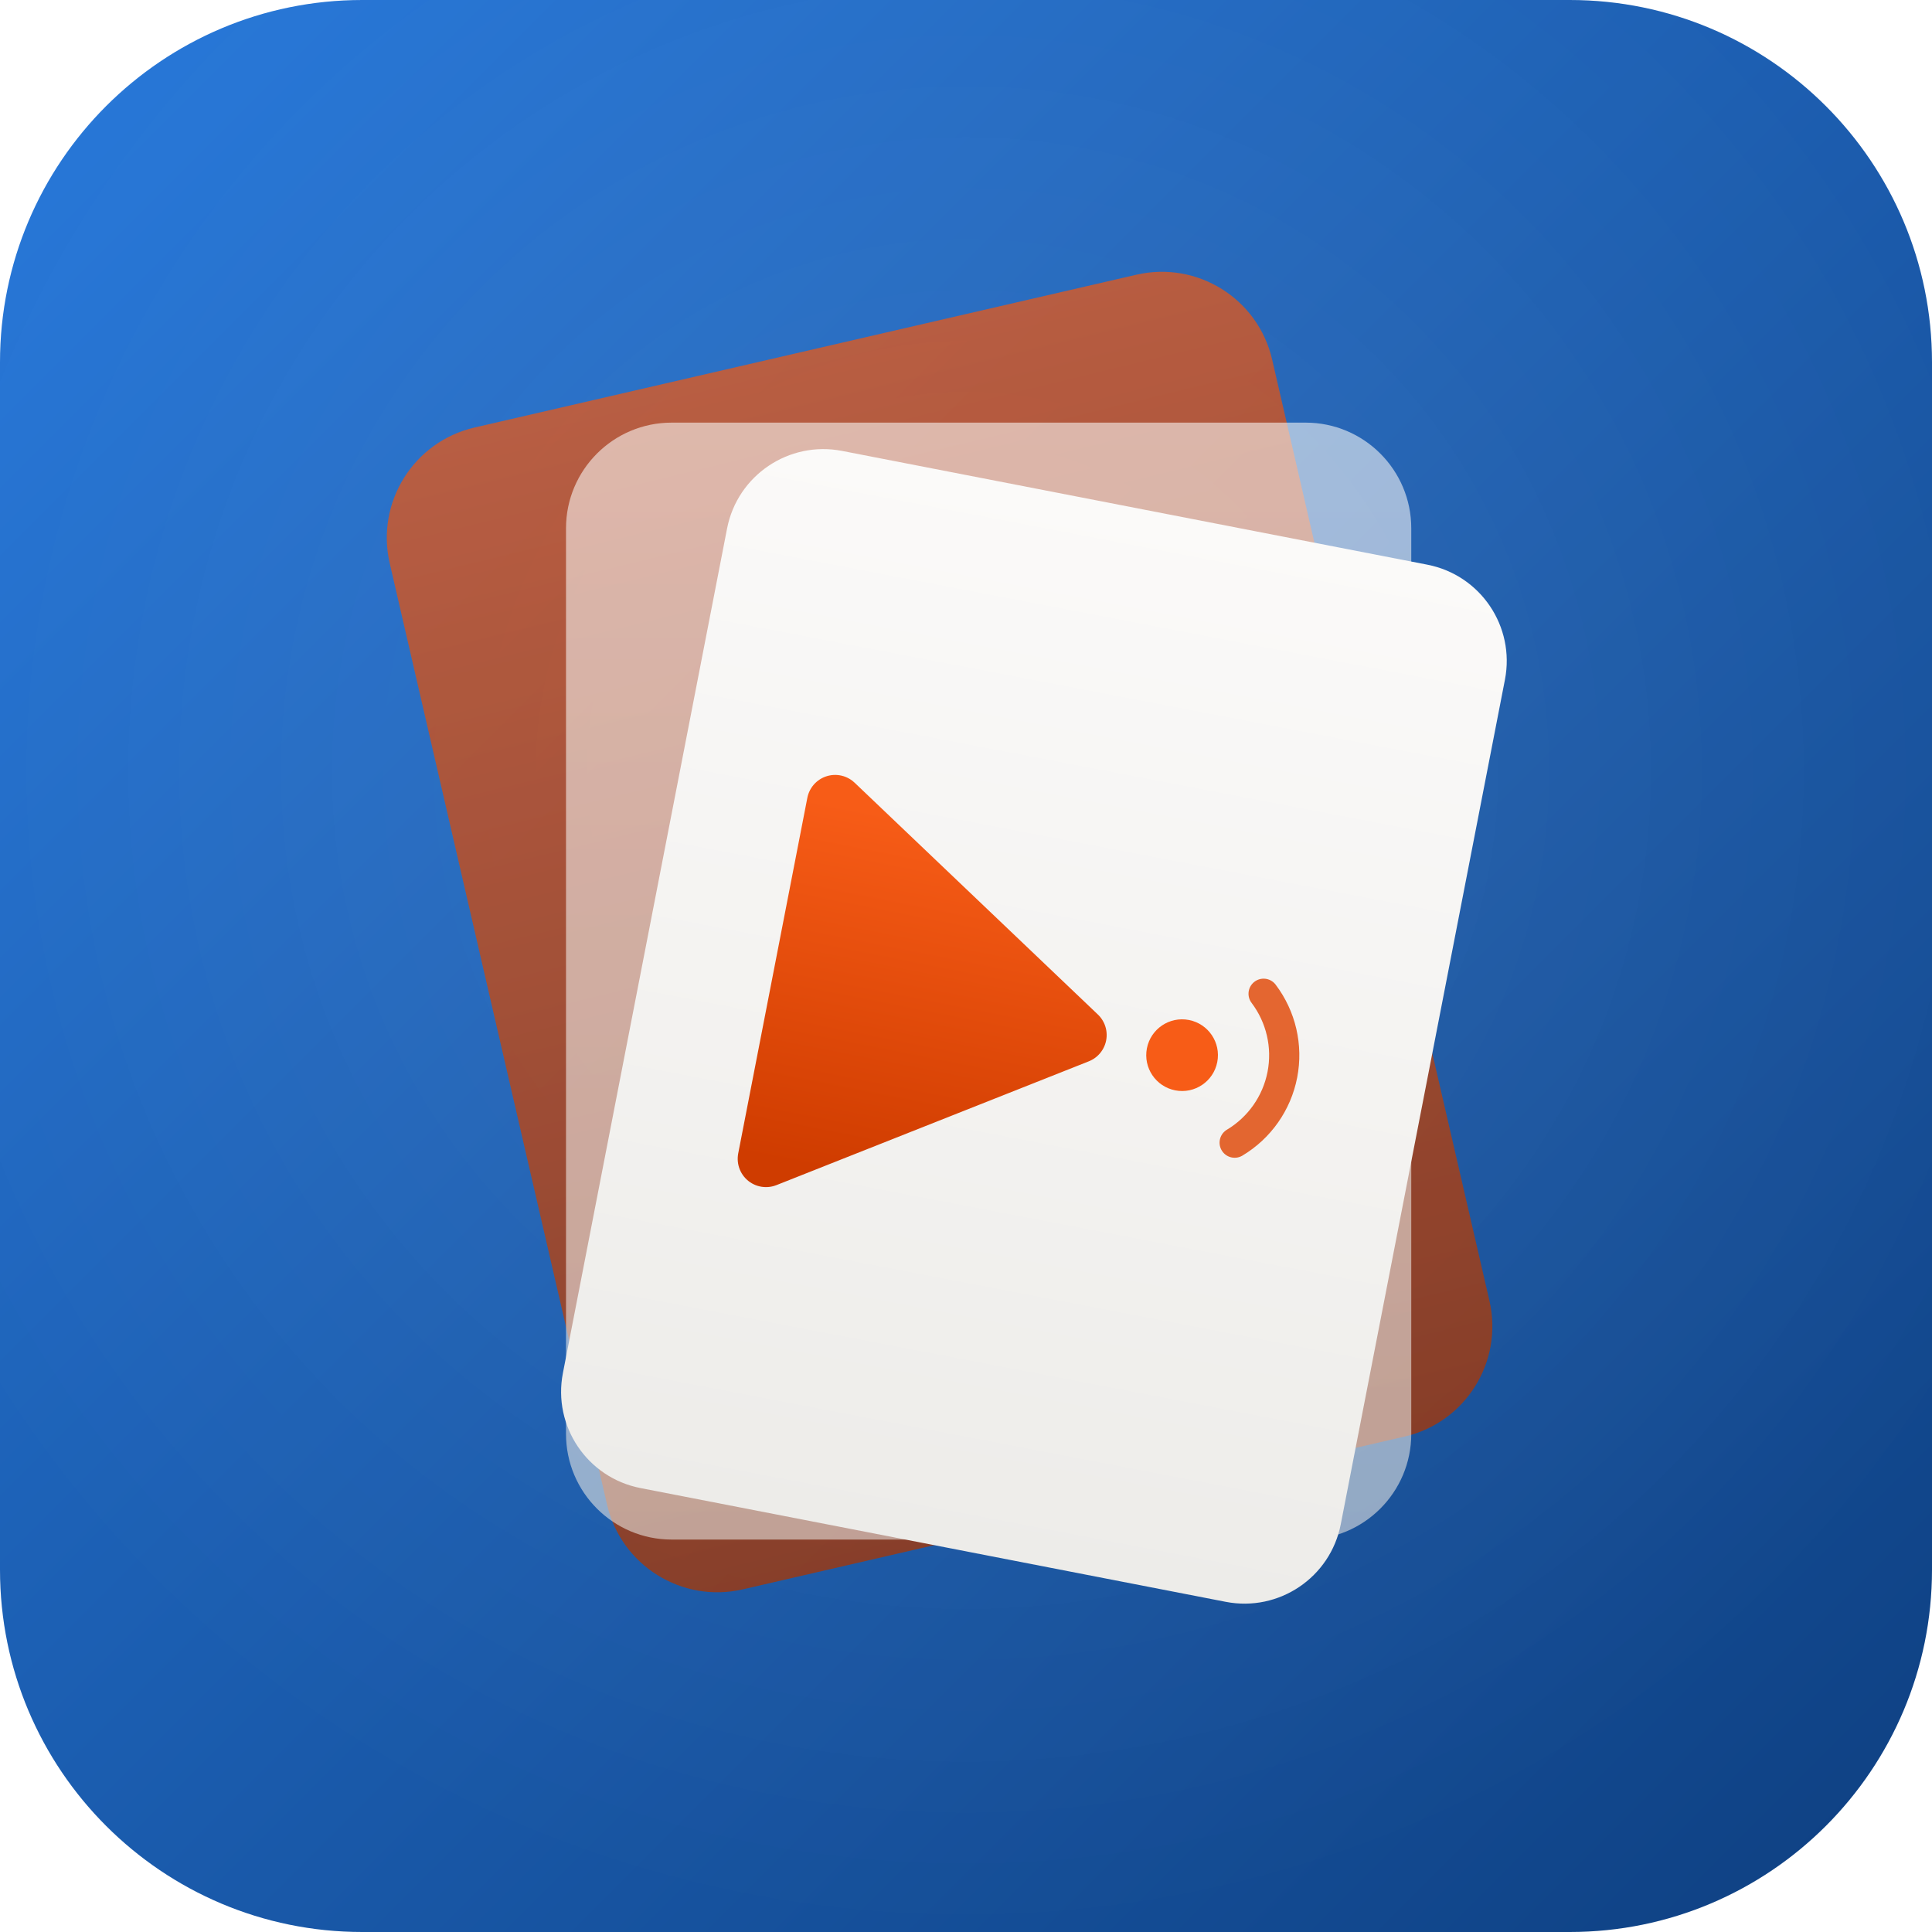
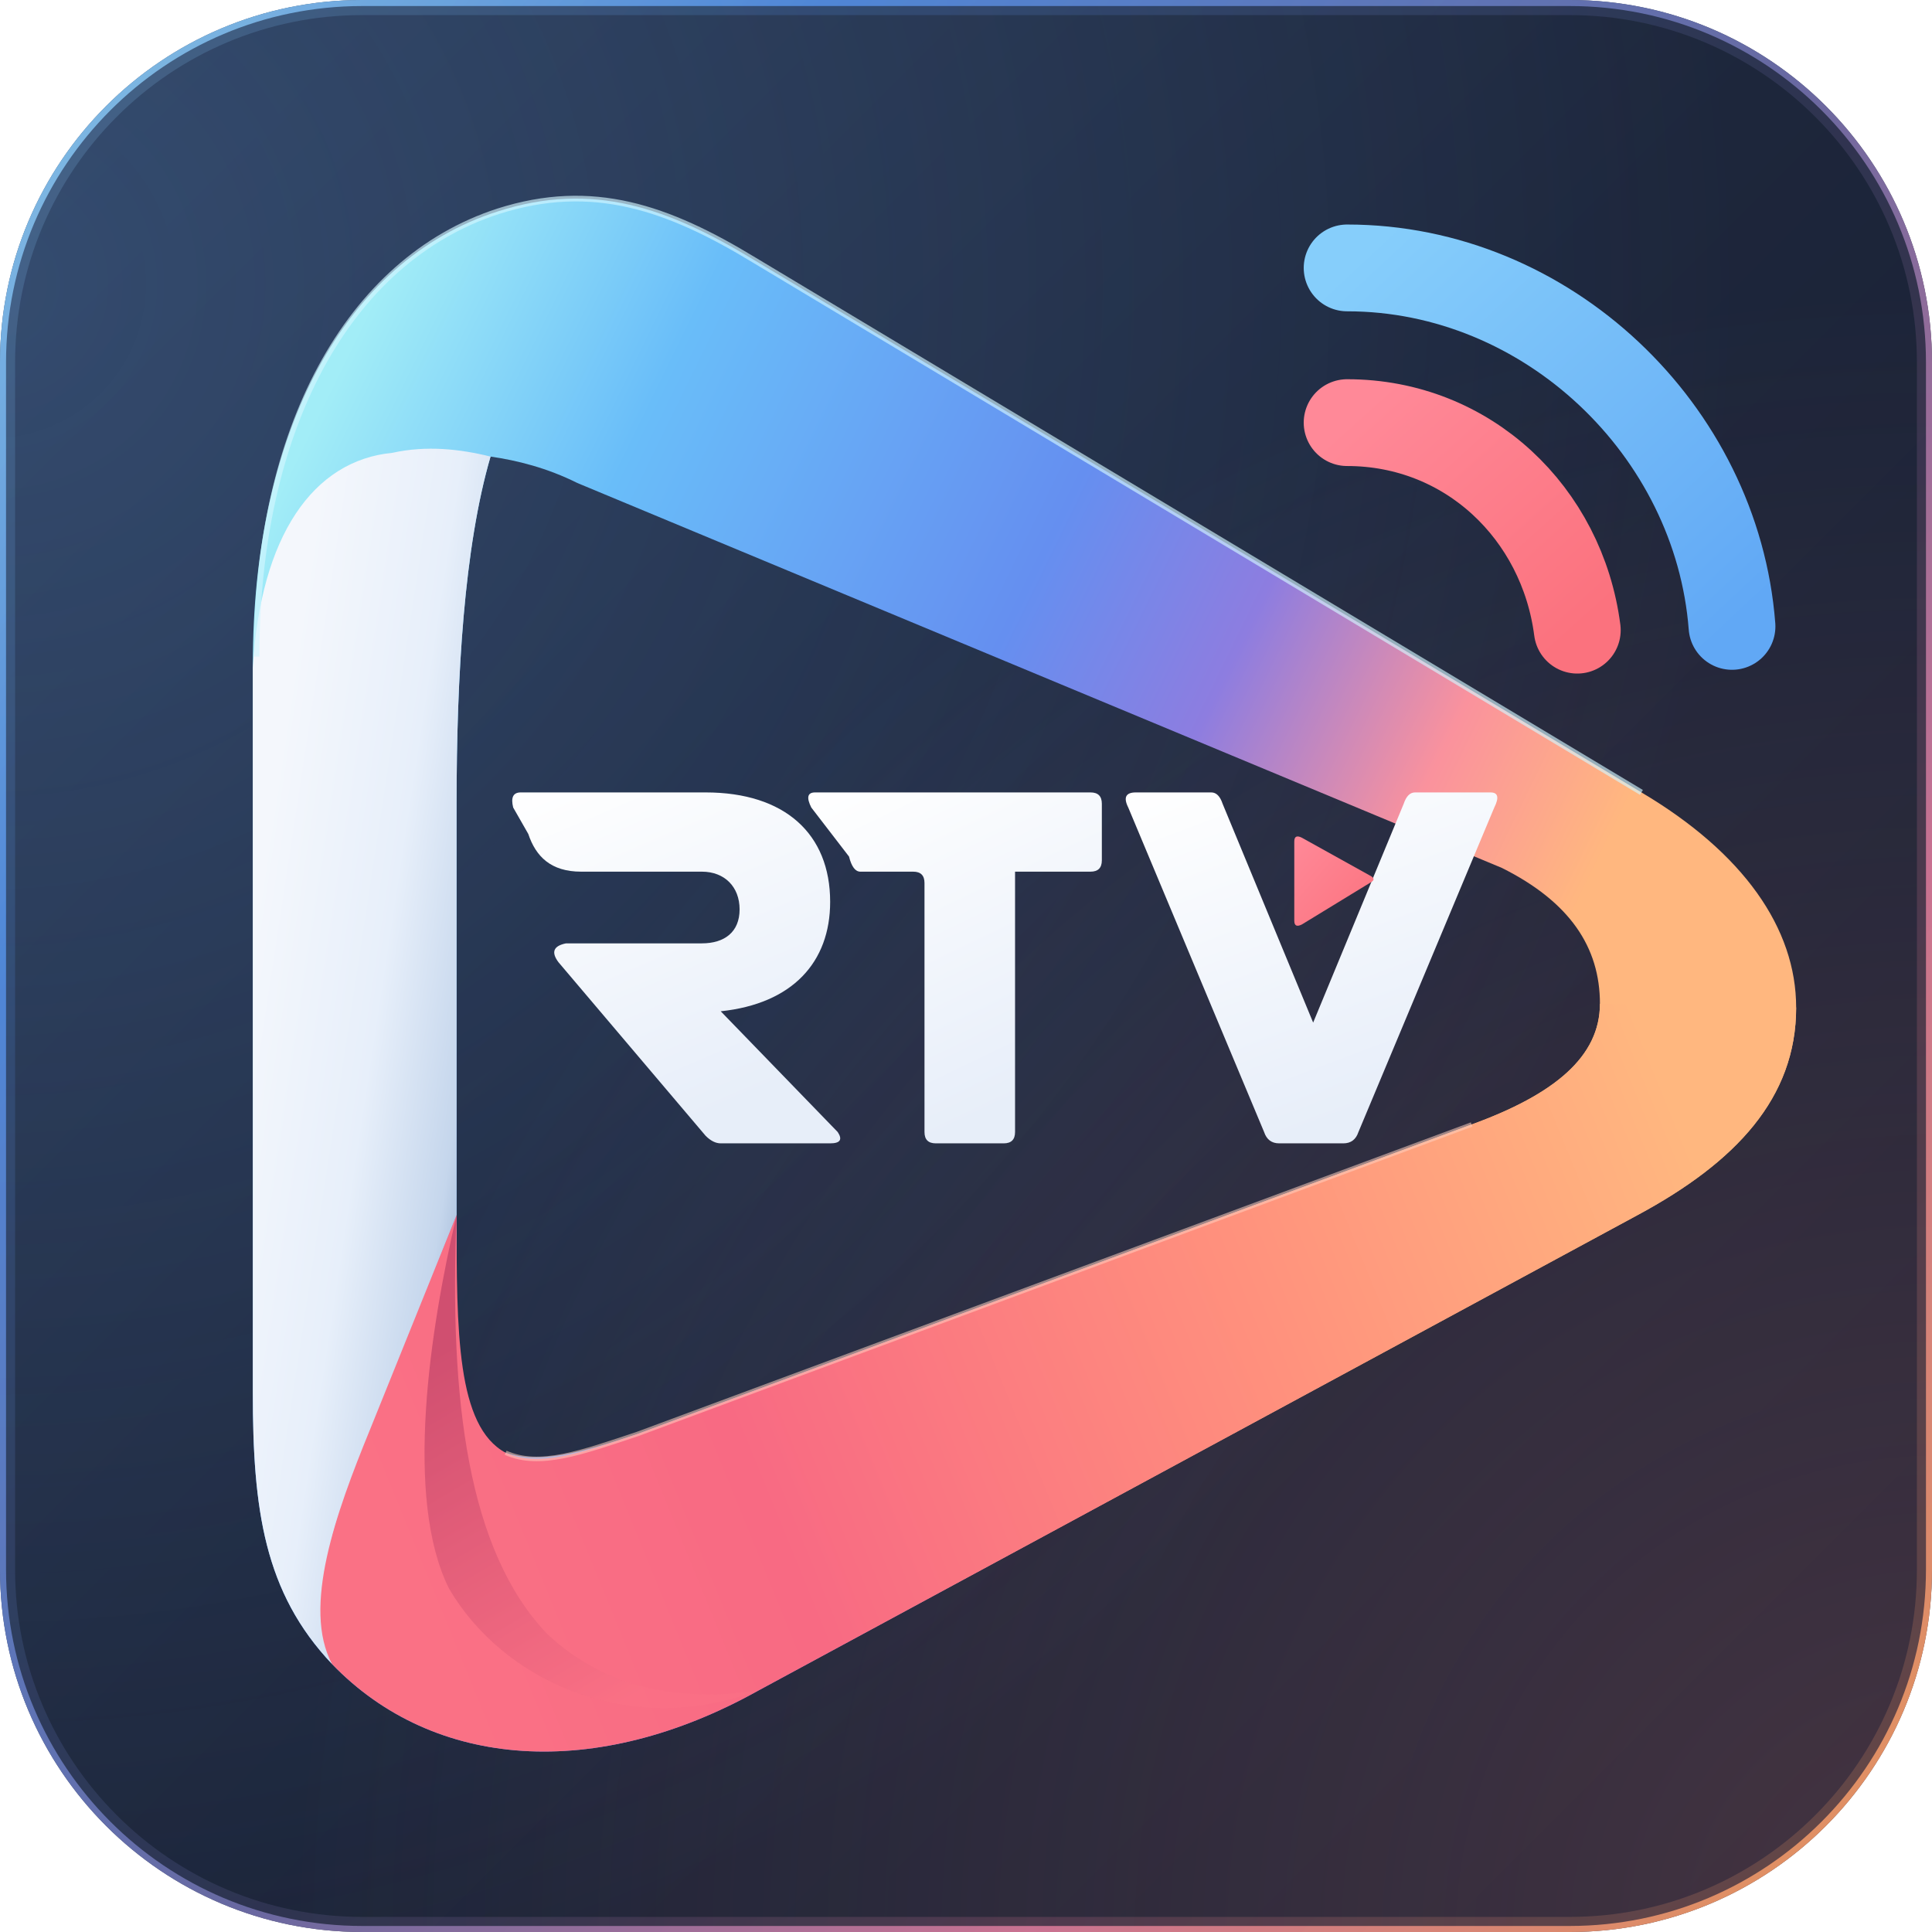
- <svg xmlns="http://www.w3.org/2000/svg" width="512" height="512" viewBox="0 0 512 512">
+ <svg xmlns="http://www.w3.org/2000/svg" width="512" height="512" viewBox="0 0 512 512" role="img" aria-labelledby="title desc">
  <defs>
-     <linearGradient id="bg" x1="0" y1="0" x2="1" y2="1">
-       <stop offset="0" stop-color="#2779dc" />
-       <stop offset="1" stop-color="#0e3f80" />
+     <linearGradient id="background" x1="0" y1="0" x2="1" y2="1">
+       <stop stop-color="#27364f" />
+       <stop offset=".48" stop-color="#1d263b" />
+       <stop offset="1" stop-color="#171c2e" />
    </linearGradient>
-     <radialGradient id="glow" cx="0.5" cy="0.4" r="0.6">
-       <stop offset="0" stop-color="#ffffff" stop-opacity="0.09" />
-       <stop offset="1" stop-color="#ffffff" stop-opacity="0" />
+     <linearGradient id="rim" x1="0" y1="0" x2="1" y2=".85">
+       <stop stop-color="#9cddfc" />
+       <stop offset=".25" stop-color="#5795ef" />
+       <stop offset=".56" stop-color="#7776b5" />
+       <stop offset=".8" stop-color="#e880a2" />
+       <stop offset="1" stop-color="#ffa16c" />
+     </linearGradient>
+     <radialGradient id="blueLight" cx="0" cy=".15" r=".9">
+       <stop stop-color="#659ce5" stop-opacity=".23" />
+       <stop offset="1" stop-color="#659ce5" stop-opacity="0" />
    </radialGradient>
-     <linearGradient id="rust-card" x1="0" y1="0" x2="0" y2="1">
-       <stop offset="0" stop-color="#d15a2b" />
-       <stop offset="1" stop-color="#9a3a14" />
+     <radialGradient id="coralLight" cx="1" cy="1" r=".85">
+       <stop stop-color="#ef8a85" stop-opacity=".21" />
+       <stop offset="1" stop-color="#ef8a85" stop-opacity="0" />
+     </radialGradient>
+     <linearGradient id="ribbon" gradientUnits="userSpaceOnUse" x1="99" y1="79" x2="420" y2="236">
+       <stop stop-color="#a2edf7" />
+       <stop offset=".22" stop-color="#69bdf9" />
+       <stop offset=".53" stop-color="#658ff0" />
+       <stop offset=".69" stop-color="#8d7de0" />
+       <stop offset=".86" stop-color="#fa929d" />
+       <stop offset="1" stop-color="#ffb77f" />
    </linearGradient>
-     <linearGradient id="card-dim" x1="0" y1="0" x2="0" y2="1">
-       <stop offset="0" stop-color="#faf9f8" />
-       <stop offset="1" stop-color="#e9e7e3" />
+     <linearGradient id="lower" gradientUnits="userSpaceOnUse" x1="106" y1="418" x2="439" y2="282">
+       <stop stop-color="#fa7185" />
+       <stop offset=".27" stop-color="#f86a83" />
+       <stop offset=".66" stop-color="#ff917d" />
+       <stop offset="1" stop-color="#ffb77f" />
    </linearGradient>
-     <linearGradient id="card-front" x1="0" y1="0" x2="0" y2="1">
-       <stop offset="0" stop-color="#fbfaf9" />
-       <stop offset="1" stop-color="#edece9" />
+     <linearGradient id="fold" gradientUnits="userSpaceOnUse" x1="64" y1="265" x2="143" y2="277">
+       <stop stop-color="#f4f7fc" />
+       <stop offset=".45" stop-color="#e7effa" />
+       <stop offset=".76" stop-color="#c5d6ec" />
+       <stop offset="1" stop-color="#7e9bc2" />
    </linearGradient>
-     <linearGradient id="play" x1="0" y1="0" x2="0" y2="1">
-       <stop offset="0" stop-color="#f75c17" />
-       <stop offset="1" stop-color="#cf3c00" />
+     <linearGradient id="turn" gradientUnits="userSpaceOnUse" x1="121" y1="356" x2="174" y2="446">
+       <stop stop-color="#b93d64" />
+       <stop offset="1" stop-color="#fa7185" />
+     </linearGradient>
+     <linearGradient id="letters" x1="0" y1="0" x2=".4" y2="1">
+       <stop stop-color="#ffffff" />
+       <stop offset="1" stop-color="#e7eef9" />
+     </linearGradient>
+     <linearGradient id="blueArc" x1="0" y1="0" x2="1" y2="1">
+       <stop stop-color="#86cefb" />
+       <stop offset="1" stop-color="#61a8f5" />
+     </linearGradient>
+     <linearGradient id="coralArc" x1="0" y1="0" x2="1" y2="1">
+       <stop stop-color="#ff8998" />
+       <stop offset="1" stop-color="#fb727e" />
    </linearGradient>
  </defs>
-   <rect width="512" height="512" rx="96" fill="url(#bg)" />
-   <rect width="512" height="512" rx="96" fill="url(#glow)" />
-   <g transform="translate(249 247) rotate(-13)">
-     <rect x="-120" y="-158" width="240" height="316" rx="30" fill="url(#rust-card)" opacity="0.85" />
+   <g id="background-shape">
+     <rect width="512" height="512" rx="96" fill="url(#background)" />
+     <rect width="512" height="512" rx="96" fill="url(#blueLight)" />
+     <rect width="512" height="512" rx="96" fill="url(#coralLight)" />
+     <rect x="2" y="2" width="508" height="508" rx="94" fill="none" stroke="url(#rim)" stroke-width="4" opacity=".18" />
+     <rect x=".8" y=".8" width="510.4" height="510.4" rx="95.2" fill="none" stroke="url(#rim)" stroke-width="1.6" opacity=".8" />
  </g>
-   <g transform="translate(262 260)">
-     <rect x="-112" y="-148" width="224" height="296" rx="28" fill="url(#card-dim)" opacity="0.58" />
-   </g>
-   <g transform="translate(274 272) rotate(11)">
-     <rect x="-105" y="-140" width="210" height="280" rx="26" fill="url(#card-front)" />
-     <path d="M -63 -48 L 12 0 L -63 48 Z" fill="url(#play)" stroke="url(#play)" stroke-width="15" stroke-linejoin="round" />
-     <circle cx="40" cy="0" r="9.5" fill="#f75c17" />
-     <path d="M 58.1 -20.1 A 27 27 0 0 1 58.1 20.1" fill="none" stroke="#e04d0e" stroke-width="8" stroke-linecap="round" opacity="0.85" />
+   <g id="artwork">
+     <path fill="url(#ribbon)" fill-rule="evenodd" d="M67 176C67 115 91 69 132 56C157 48 177 55 200 69L435 210C462 226 476 246 476 267C476 291 460 308 434 322L201 448C158 472 115 469 88 441C70 422 67 400 67 369ZM130 121C123 145 121 179 121 213V351C121 371 121 381 134 385C143 388 154 385 169 380L390 298C412 290 424 280 424 266C424 251 416 239 398 230L153 128C145 124 137 122 130 121Z" />
+     <path fill="url(#fold)" d="M67 177C69 142 83 122 104 120C113 118 122 119 130 121C123 145 121 179 121 213V322L91 398C85 414 84 429 88 441C70 422 67 400 67 369Z" />
+     <path fill="url(#lower)" d="M121 322C121 353 121 378 134 385C143 389 154 385 169 380L390 298C412 290 424 280 424 266L476 267C476 291 460 308 434 322L201 448C158 472 115 469 88 441C80 426 89 401 98 379Z" />
+     <path fill="url(#turn)" d="M121 322C119 371 124 411 145 433C161 448 181 451 201 448C166 461 133 445 119 421C107 397 114 352 121 322Z" opacity=".64" />
+     <path d="M68 174C68 114 92 69 132 56C157 48 177 55 200 69L435 210" fill="none" stroke="#d2f6ff" stroke-width="1.5" opacity=".65" />
+     <path d="M134 385C143 389 154 385 169 380L390 298" fill="none" stroke="#ffd0c0" stroke-width="1.2" opacity=".55" />
+     <g fill="none" stroke-linecap="round">
+       <path d="M357 71C410 71 455 114 459 166" stroke="url(#blueArc)" stroke-width="23" />
+       <path d="M357 112C389 112 414 136 418 167" stroke="url(#coralArc)" stroke-width="23" />
+     </g>
+     <g fill="url(#letters)">
+       <path d="M138 210H187C208 210 220 221 220 239C220 255 210 266 191 268L222 300Q224 303 220 303H191Q189 303 187 301L148 255Q145 251 150 250H186C192 250 196 247 196 241C196 235 192 231 186 231H154C146 231 142 227 140 221L136 214Q135 210 138 210Z" />
+       <path d="M216 210H289Q292 210 292 213V228Q292 231 289 231H269V300Q269 303 266 303H248Q245 303 245 300V234Q245 231 242 231H228Q226 231 225 227L215 214Q213 210 216 210Z" />
+       <path d="M301 210H321Q323 210 324 213L348 271L372 213Q373 210 375 210H395Q398 210 396 214L360 300Q359 303 356 303H339Q336 303 335 300L299 214Q297 210 301 210Z" />
+     </g>
+     <path d="M343 223Q343 221 345 222L363 232Q365 233 363 234L345 245Q343 246 343 244Z" fill="url(#coralArc)" />
  </g>
</svg>
